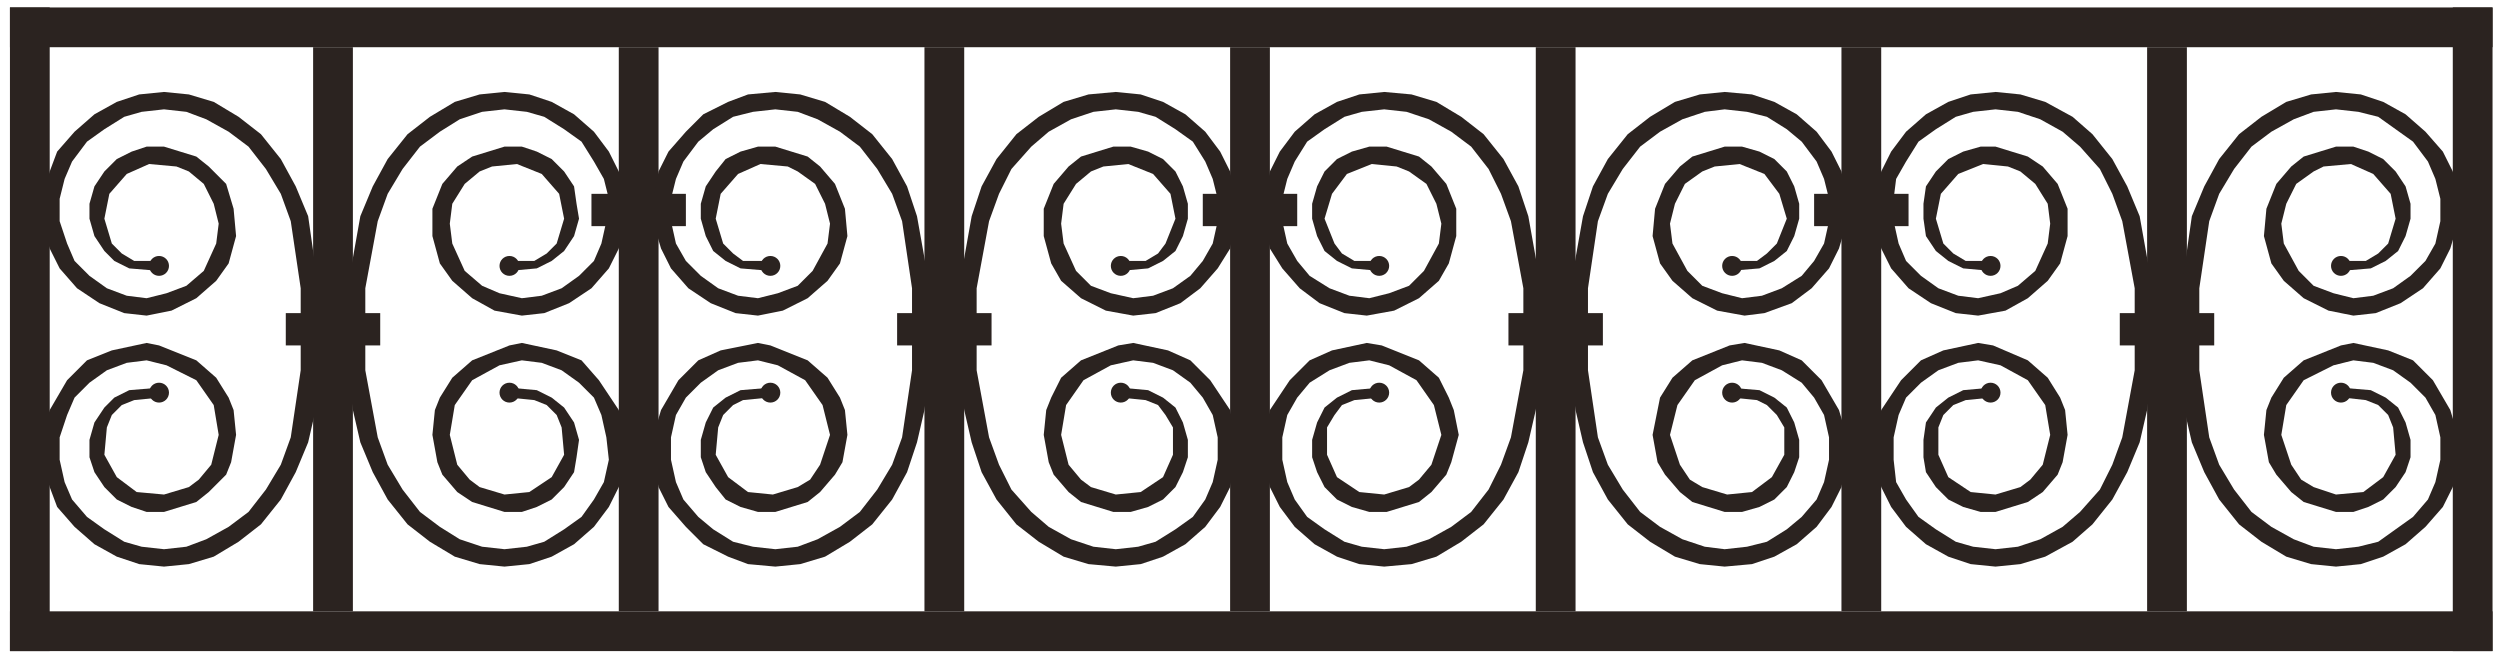
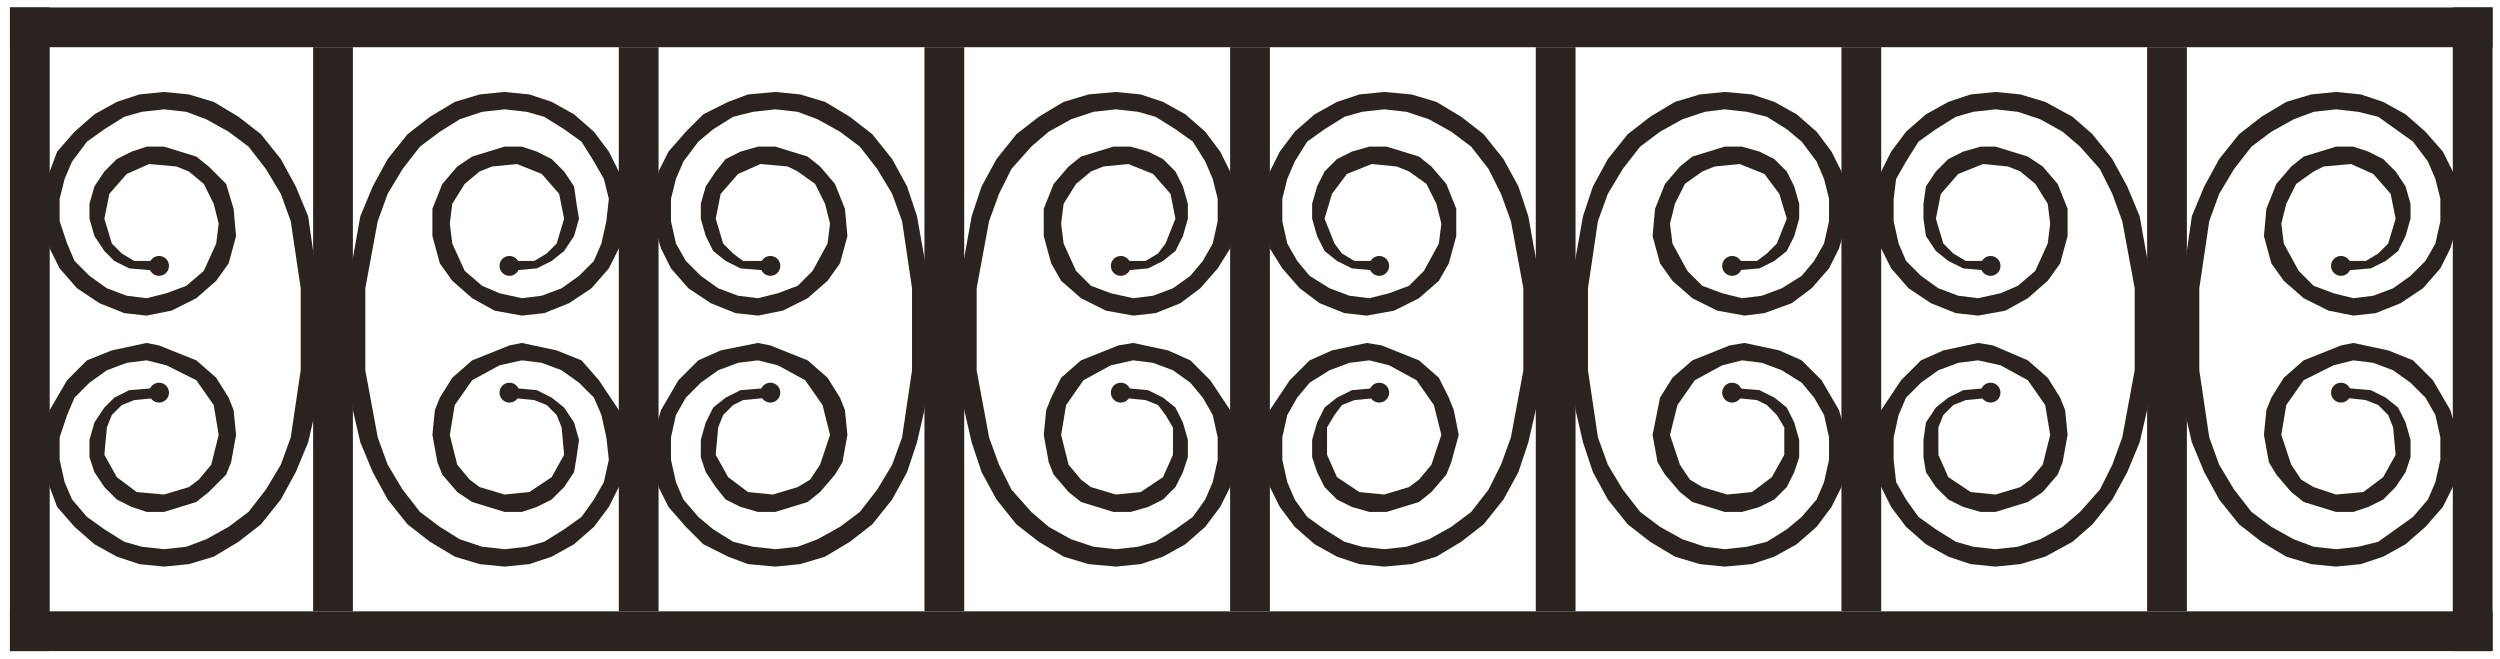
<svg xmlns="http://www.w3.org/2000/svg" viewBox="-503 -1002 1006 265">
  <polygon fill="#2b2320" points="-499,-740 500,-740 500,-756 -499,-756" />
  <polygon fill="#2b2320" points="-499,-983 500,-983 500,-999 -499,-999" />
  <polygon fill="#2b2320" points="-499,-740 -483,-740 -483,-999 -499,-999" />
  <polygon fill="#2b2320" points="484,-740 500,-740 500,-999 484,-999" />
  <polygon fill="#2b2320" points="-377,-756 -361,-756 -361,-983 -377,-983" />
  <polygon fill="#2b2320" points="-254,-756 -238,-756 -238,-983 -254,-983" />
  <polygon fill="#2b2320" points="-131,-756 -115,-756 -115,-983 -131,-983" />
  <polygon fill="#2b2320" points="-8,-756 8,-756 8,-983 -8,-983" />
  <polygon fill="#2b2320" points="115,-756 131,-756 131,-983 115,-983" />
  <polygon fill="#2b2320" points="238,-756 254,-756 254,-983 238,-983" />
  <polygon fill="#2b2320" points="361,-756 377,-756 377,-983 361,-983" />
  <polygon fill="#2b2320" points="-439,-893 -451,-894 -457,-897 -461,-901 -465,-907 -467,-914 -467,-920 -465,-927 -461,-933 -456,-938 -450,-941 -444,-943 -437,-943 -424,-939 -419,-935 -412,-928 -409,-918 -408,-907 -411,-896 -416,-889 -424,-882 -434,-877 -444,-875 -453,-876 -463,-880 -472,-886 -479,-894 -483,-902 -486,-912 -486,-923 -483,-933 -480,-941 -473,-949 -465,-956 -456,-961 -447,-964 -437,-965 -427,-964 -417,-961 -407,-955 -398,-948 -390,-938 -384,-927 -379,-915 -375,-887 -375,-852 -376,-837 -379,-824 -384,-812 -390,-801 -398,-791 -407,-784 -417,-778 -427,-775 -437,-774 -447,-775 -456,-778 -465,-783 -473,-790 -480,-798 -483,-806 -486,-816 -486,-827 -483,-837 -476,-849 -468,-857 -458,-861 -444,-864 -439,-863 -424,-857 -416,-850 -411,-842 -409,-837 -408,-827 -410,-816 -412,-811 -419,-804 -424,-800 -437,-796 -444,-796 -450,-798 -456,-801 -461,-806 -465,-812 -467,-818 -467,-825 -465,-832 -461,-838 -457,-842 -451,-845 -439,-846 -439,-842 -449,-841 -454,-839 -458,-835 -460,-830 -461,-819 -456,-810 -448,-804 -437,-803 -427,-806 -423,-809 -418,-815 -415,-827 -417,-839 -424,-849 -436,-855 -444,-857 -452,-856 -460,-853 -467,-848 -473,-842 -476,-835 -479,-826 -479,-817 -477,-808 -474,-801 -468,-794 -461,-789 -453,-784 -446,-782 -437,-781 -428,-782 -420,-785 -411,-790 -403,-796 -396,-805 -390,-815 -386,-826 -382,-853 -382,-886 -386,-913 -390,-924 -396,-934 -403,-943 -411,-949 -420,-954 -428,-957 -437,-958 -446,-957 -453,-955 -461,-950 -468,-945 -474,-937 -477,-930 -479,-922 -479,-913 -476,-904 -473,-897 -467,-891 -460,-886 -452,-883 -444,-882 -436,-884 -428,-887 -421,-893 -416,-904 -415,-912 -417,-920 -421,-928 -427,-933 -432,-935 -443,-936 -452,-932 -459,-924 -461,-914 -458,-904 -454,-900 -449,-897 -439,-897" />
  <circle fill="#2b2320" cx="-439" cy="-895" r="4" />
  <circle fill="#2b2320" cx="-439" cy="-844" r="4" />
-   <polygon fill="#2b2320" points="-388,-863 -350,-863 -350,-876 -388,-876" />
  <polygon fill="#2b2320" points="-298,-897 -288,-897 -283,-900 -279,-904 -276,-914 -278,-924 -285,-932 -295,-936 -305,-935 -310,-933 -316,-928 -321,-920 -322,-912 -321,-904 -316,-893 -309,-887 -302,-884 -293,-882 -285,-883 -277,-886 -270,-891 -264,-897 -261,-904 -259,-913 -258,-922 -260,-930 -264,-937 -269,-945 -276,-950 -284,-955 -291,-957 -300,-958 -309,-957 -318,-954 -326,-949 -334,-943 -341,-934 -347,-924 -351,-913 -356,-886 -356,-853 -351,-826 -347,-815 -341,-805 -334,-796 -326,-790 -318,-785 -309,-782 -300,-781 -291,-782 -284,-784 -276,-789 -269,-794 -264,-801 -260,-808 -258,-817 -259,-826 -261,-835 -264,-842 -270,-848 -277,-853 -285,-856 -293,-857 -302,-855 -313,-849 -320,-839 -322,-827 -319,-815 -314,-809 -310,-806 -300,-803 -290,-804 -281,-810 -276,-819 -277,-830 -279,-835 -283,-839 -288,-841 -298,-842 -298,-846 -287,-845 -281,-842 -276,-838 -272,-832 -270,-825 -271,-818 -272,-812 -276,-806 -281,-801 -287,-798 -293,-796 -300,-796 -313,-800 -319,-804 -325,-811 -327,-816 -329,-827 -328,-837 -326,-842 -321,-850 -313,-857 -298,-863 -293,-864 -279,-861 -269,-857 -262,-849 -254,-837 -252,-827 -251,-816 -254,-806 -258,-798 -264,-790 -272,-783 -281,-778 -290,-775 -300,-774 -310,-775 -320,-778 -330,-784 -339,-791 -347,-801 -353,-812 -358,-824 -361,-837 -363,-852 -363,-887 -358,-915 -353,-927 -347,-938 -339,-948 -330,-955 -320,-961 -310,-964 -300,-965 -290,-964 -281,-961 -272,-956 -264,-949 -258,-941 -254,-933 -251,-923 -252,-912 -254,-902 -258,-894 -265,-886 -274,-880 -284,-876 -293,-875 -304,-877 -313,-882 -321,-889 -326,-896 -329,-907 -329,-918 -325,-928 -319,-935 -313,-939 -300,-943 -293,-943 -287,-941 -281,-938 -276,-933 -272,-927 -271,-920 -270,-914 -272,-907 -276,-901 -281,-897 -287,-894 -298,-893" />
  <circle fill="#2b2320" cx="-298" cy="-895" r="4" />
  <circle fill="#2b2320" cx="-298" cy="-844" r="4" />
-   <polygon fill="#2b2320" points="-265,-911 -227,-911 -227,-924 -265,-924" />
  <polygon fill="#2b2320" points="-193,-893 -205,-894 -211,-897 -216,-901 -219,-907 -221,-914 -221,-920 -219,-927 -215,-933 -211,-938 -205,-941 -198,-943 -191,-943 -178,-939 -173,-935 -167,-928 -163,-918 -162,-907 -165,-896 -170,-889 -178,-882 -188,-877 -198,-875 -207,-876 -217,-880 -226,-886 -233,-894 -237,-902 -240,-912 -240,-923 -238,-933 -234,-941 -227,-949 -220,-956 -210,-961 -202,-964 -191,-965 -181,-964 -171,-961 -161,-955 -152,-948 -144,-938 -138,-927 -134,-915 -129,-887 -129,-852 -131,-837 -134,-824 -138,-812 -144,-801 -152,-791 -161,-784 -171,-778 -181,-775 -191,-774 -202,-775 -210,-778 -220,-783 -227,-790 -234,-798 -238,-806 -240,-816 -240,-827 -237,-837 -230,-849 -222,-857 -213,-861 -198,-864 -193,-863 -178,-857 -170,-850 -165,-842 -163,-837 -162,-827 -164,-816 -167,-811 -173,-804 -178,-800 -191,-796 -198,-796 -205,-798 -211,-801 -215,-806 -219,-812 -221,-818 -221,-825 -219,-832 -216,-838 -211,-842 -205,-845 -193,-846 -194,-842 -204,-841 -208,-839 -212,-835 -214,-830 -215,-819 -210,-810 -202,-804 -192,-803 -182,-806 -177,-809 -173,-815 -169,-827 -172,-839 -179,-849 -190,-855 -198,-857 -206,-856 -214,-853 -221,-848 -227,-842 -231,-835 -233,-826 -233,-817 -231,-808 -228,-801 -222,-794 -216,-789 -208,-784 -200,-782 -191,-781 -182,-782 -174,-785 -165,-790 -157,-796 -150,-805 -144,-815 -140,-826 -136,-853 -136,-886 -140,-913 -144,-924 -150,-934 -157,-943 -165,-949 -174,-954 -182,-957 -191,-958 -200,-957 -208,-955 -216,-950 -222,-945 -228,-937 -231,-930 -233,-922 -233,-913 -231,-904 -227,-897 -221,-891 -214,-886 -206,-883 -198,-882 -190,-884 -182,-887 -176,-893 -170,-904 -169,-912 -171,-920 -175,-928 -182,-933 -186,-935 -197,-936 -206,-932 -213,-924 -215,-914 -212,-904 -208,-900 -204,-897 -194,-897" />
  <circle fill="#2b2320" cx="-193" cy="-895" r="4" />
  <circle fill="#2b2320" cx="-193" cy="-844" r="4" />
-   <polygon fill="#2b2320" points="-142,-863 -104,-863 -104,-876 -142,-876" />
  <polygon fill="#2b2320" points="-52,-897 -42,-897 -37,-900 -34,-904 -30,-914 -32,-924 -39,-932 -49,-936 -59,-935 -64,-933 -70,-928 -75,-920 -76,-912 -75,-904 -70,-893 -64,-887 -56,-884 -47,-882 -39,-883 -31,-886 -24,-891 -19,-897 -15,-904 -13,-913 -13,-922 -15,-930 -18,-937 -23,-945 -30,-950 -38,-955 -45,-957 -54,-958 -63,-957 -72,-954 -81,-949 -88,-943 -96,-934 -101,-924 -105,-913 -110,-886 -110,-853 -105,-826 -101,-815 -96,-805 -88,-796 -81,-790 -72,-785 -63,-782 -54,-781 -45,-782 -38,-784 -30,-789 -23,-794 -18,-801 -15,-808 -13,-817 -13,-826 -15,-835 -19,-842 -24,-848 -31,-853 -39,-856 -47,-857 -56,-855 -67,-849 -74,-839 -76,-827 -73,-815 -68,-809 -64,-806 -54,-803 -44,-804 -35,-810 -31,-819 -31,-830 -34,-835 -37,-839 -42,-841 -52,-842 -52,-846 -41,-845 -35,-842 -30,-838 -27,-832 -25,-825 -25,-818 -27,-812 -30,-806 -35,-801 -41,-798 -48,-796 -55,-796 -68,-800 -73,-804 -79,-811 -81,-816 -83,-827 -82,-837 -80,-842 -76,-850 -68,-857 -53,-863 -47,-864 -33,-861 -24,-857 -16,-849 -8,-837 -6,-827 -6,-816 -8,-806 -12,-798 -18,-790 -26,-783 -35,-778 -44,-775 -54,-774 -65,-775 -75,-778 -85,-784 -94,-791 -102,-801 -108,-812 -112,-824 -115,-837 -117,-852 -117,-887 -112,-915 -108,-927 -102,-938 -94,-948 -85,-955 -75,-961 -65,-964 -54,-965 -44,-964 -35,-961 -26,-956 -18,-949 -12,-941 -8,-933 -6,-923 -6,-912 -8,-902 -13,-894 -20,-886 -28,-880 -38,-876 -47,-875 -58,-877 -68,-882 -76,-889 -80,-896 -83,-907 -83,-918 -79,-928 -73,-935 -68,-939 -55,-943 -48,-943 -41,-941 -35,-938 -30,-933 -27,-927 -25,-920 -25,-914 -27,-907 -30,-901 -35,-897 -41,-894 -52,-893" />
  <circle fill="#2b2320" cx="-52" cy="-895" r="4" />
  <circle fill="#2b2320" cx="-52" cy="-844" r="4" />
-   <polygon fill="#2b2320" points="-19,-911 19,-911 19,-924 -19,-924" />
  <polygon fill="#2b2320" points="52,-893 41,-894 35,-897 30,-901 27,-907 25,-914 25,-920 27,-927 30,-933 35,-938 41,-941 48,-943 55,-943 68,-939 73,-935 79,-928 83,-918 83,-907 80,-896 76,-889 68,-882 58,-877 47,-875 38,-876 28,-880 20,-886 13,-894 8,-902 6,-912 6,-923 8,-933 12,-941 18,-949 26,-956 35,-961 44,-964 54,-965 65,-964 75,-961 85,-955 94,-948 102,-938 108,-927 112,-915 117,-887 117,-852 115,-837 112,-824 108,-812 102,-801 94,-791 85,-784 75,-778 65,-775 54,-774 44,-775 35,-778 26,-783 18,-790 12,-798 8,-806 6,-816 6,-827 8,-837 16,-849 24,-857 33,-861 47,-864 53,-863 68,-857 76,-850 80,-842 82,-837 84,-827 81,-816 79,-811 73,-804 68,-800 55,-796 48,-796 41,-798 35,-801 30,-806 27,-812 25,-818 25,-825 27,-832 30,-838 35,-842 41,-845 52,-846 52,-842 42,-841 37,-839 34,-835 31,-830 31,-819 35,-810 44,-804 54,-803 64,-806 68,-809 73,-815 77,-827 74,-839 67,-849 56,-855 48,-857 40,-856 32,-853 24,-848 19,-842 15,-835 13,-826 13,-817 15,-808 18,-801 23,-794 30,-789 38,-784 45,-782 54,-781 63,-782 72,-785 81,-790 89,-796 96,-805 101,-815 105,-826 110,-853 110,-886 105,-913 101,-924 96,-934 89,-943 81,-949 72,-954 63,-957 54,-958 45,-957 38,-955 30,-950 23,-945 18,-937 15,-930 13,-922 13,-913 15,-904 19,-897 24,-891 32,-886 40,-883 48,-882 56,-884 64,-887 70,-893 76,-904 77,-912 75,-920 71,-928 64,-933 59,-935 49,-936 39,-932 33,-924 30,-914 34,-904 37,-900 42,-897 52,-897" />
  <circle fill="#2b2320" cx="52" cy="-895" r="4" />
  <circle fill="#2b2320" cx="52" cy="-844" r="4" />
-   <polygon fill="#2b2320" points="104,-863 142,-863 142,-876 104,-876" />
  <polygon fill="#2b2320" points="194,-897 204,-897 208,-900 212,-904 216,-914 213,-924 207,-932 197,-936 187,-935 182,-933 175,-928 171,-920 169,-912 170,-904 176,-893 182,-887 190,-884 198,-882 206,-883 214,-886 222,-891 227,-897 231,-904 233,-913 233,-922 231,-930 228,-937 222,-945 216,-950 208,-955 200,-957 191,-958 183,-957 174,-954 165,-949 157,-943 150,-934 144,-924 140,-913 136,-886 136,-853 140,-826 144,-815 150,-805 157,-796 165,-790 174,-785 183,-782 191,-781 200,-782 208,-784 216,-789 222,-794 228,-801 231,-808 233,-817 233,-826 231,-835 227,-842 222,-848 214,-853 206,-856 198,-857 190,-855 179,-849 172,-839 169,-827 173,-815 177,-809 182,-806 192,-803 202,-804 210,-810 215,-819 215,-830 212,-835 208,-839 204,-841 194,-842 193,-846 205,-845 211,-842 216,-838 219,-832 221,-825 221,-818 219,-812 216,-806 211,-801 205,-798 198,-796 191,-796 178,-800 173,-804 167,-811 164,-816 162,-827 164,-837 165,-842 170,-850 178,-857 193,-863 199,-864 213,-861 222,-857 230,-849 237,-837 240,-827 240,-816 238,-806 234,-798 228,-790 220,-783 211,-778 202,-775 191,-774 181,-775 171,-778 161,-784 152,-791 144,-801 138,-812 134,-824 131,-837 129,-852 129,-887 134,-915 138,-927 144,-938 152,-948 161,-955 171,-961 181,-964 191,-965 202,-964 211,-961 220,-956 228,-949 234,-941 238,-933 240,-923 240,-912 237,-902 233,-894 226,-886 218,-880 207,-876 199,-875 188,-877 178,-882 170,-889 165,-896 162,-907 163,-918 167,-928 173,-935 178,-939 191,-943 198,-943 205,-941 211,-938 216,-933 219,-927 221,-920 221,-914 219,-907 216,-901 211,-897 205,-894 193,-893" />
  <circle fill="#2b2320" cx="194" cy="-895" r="4" />
  <circle fill="#2b2320" cx="194" cy="-844" r="4" />
-   <polygon fill="#2b2320" points="227,-911 265,-911 265,-924 227,-924" />
  <polygon fill="#2b2320" points="298,-893 287,-894 281,-897 276,-901 272,-907 271,-914 271,-920 272,-927 276,-933 281,-938 287,-941 294,-943 300,-943 313,-939 319,-935 325,-928 329,-918 329,-907 326,-896 321,-889 313,-882 304,-877 293,-875 284,-876 274,-880 265,-886 258,-894 254,-902 252,-912 252,-923 254,-933 258,-941 264,-949 272,-956 281,-961 290,-964 300,-965 310,-964 320,-961 331,-955 339,-948 347,-938 353,-927 358,-915 363,-887 363,-852 361,-837 358,-824 353,-812 347,-801 339,-791 331,-784 320,-778 310,-775 300,-774 290,-775 281,-778 272,-783 264,-790 258,-798 254,-806 252,-816 252,-827 254,-837 262,-849 270,-857 279,-861 293,-864 299,-863 313,-857 321,-850 326,-842 328,-837 329,-827 327,-816 325,-811 319,-804 313,-800 300,-796 294,-796 287,-798 281,-801 276,-806 272,-812 271,-818 271,-825 272,-832 276,-838 281,-842 287,-845 298,-846 298,-842 288,-841 283,-839 279,-835 277,-830 277,-819 281,-810 290,-804 300,-803 310,-806 314,-809 319,-815 322,-827 320,-839 313,-849 302,-855 293,-857 285,-856 277,-853 270,-848 264,-842 261,-835 259,-826 259,-817 260,-808 264,-801 269,-794 276,-789 284,-784 291,-782 300,-781 309,-782 318,-785 327,-790 334,-796 342,-805 347,-815 351,-826 356,-853 356,-886 351,-913 347,-924 342,-934 334,-943 327,-949 318,-954 309,-957 300,-958 291,-957 284,-955 276,-950 269,-945 264,-937 260,-930 259,-922 259,-913 261,-904 264,-897 270,-891 277,-886 285,-883 293,-882 302,-884 309,-887 316,-893 321,-904 322,-912 321,-920 316,-928 310,-933 305,-935 295,-936 285,-932 278,-924 276,-914 279,-904 283,-900 288,-897 298,-897" />
  <circle fill="#2b2320" cx="298" cy="-895" r="4" />
  <circle fill="#2b2320" cx="298" cy="-844" r="4" />
-   <polygon fill="#2b2320" points="350,-863 388,-863 388,-876 350,-876" />
  <polygon fill="#2b2320" points="440,-897 449,-897 454,-900 458,-904 461,-914 459,-924 452,-932 443,-936 432,-935 428,-933 421,-928 417,-920 415,-912 416,-904 422,-893 428,-887 436,-884 444,-882 452,-883 460,-886 467,-891 473,-897 477,-904 479,-913 479,-922 477,-930 474,-937 468,-945 461,-950 454,-955 446,-957 437,-958 428,-957 420,-954 411,-949 403,-943 396,-934 390,-924 386,-913 382,-886 382,-853 386,-826 390,-815 396,-805 403,-796 411,-790 420,-785 428,-782 437,-781 446,-782 454,-784 461,-789 468,-794 474,-801 477,-808 479,-817 479,-826 477,-835 473,-842 467,-848 460,-853 452,-856 444,-857 436,-855 424,-849 417,-839 415,-827 419,-815 423,-809 428,-806 437,-803 448,-804 456,-810 461,-819 460,-830 458,-835 454,-839 449,-841 440,-842 439,-846 451,-845 457,-842 462,-838 465,-832 467,-825 467,-818 465,-812 461,-806 456,-801 450,-798 444,-796 437,-796 424,-800 419,-804 413,-811 410,-816 408,-827 409,-837 411,-842 416,-850 424,-857 439,-863 444,-864 458,-861 468,-857 476,-849 483,-837 486,-827 486,-816 484,-806 480,-798 473,-790 465,-783 456,-778 447,-775 437,-774 427,-775 417,-778 407,-784 398,-791 390,-801 384,-812 379,-824 376,-837 375,-852 375,-887 379,-915 384,-927 390,-938 398,-948 407,-955 417,-961 427,-964 437,-965 447,-964 456,-961 465,-956 473,-949 480,-941 484,-933 486,-923 486,-912 483,-902 479,-894 472,-886 463,-880 453,-876 444,-875 434,-877 424,-882 416,-889 411,-896 408,-907 409,-918 413,-928 419,-935 424,-939 437,-943 444,-943 450,-941 456,-938 461,-933 465,-927 467,-920 467,-914 465,-907 462,-901 457,-897 451,-894 439,-893" />
  <circle fill="#2b2320" cx="439" cy="-895" r="4" />
  <circle fill="#2b2320" cx="439" cy="-844" r="4" />
</svg>
